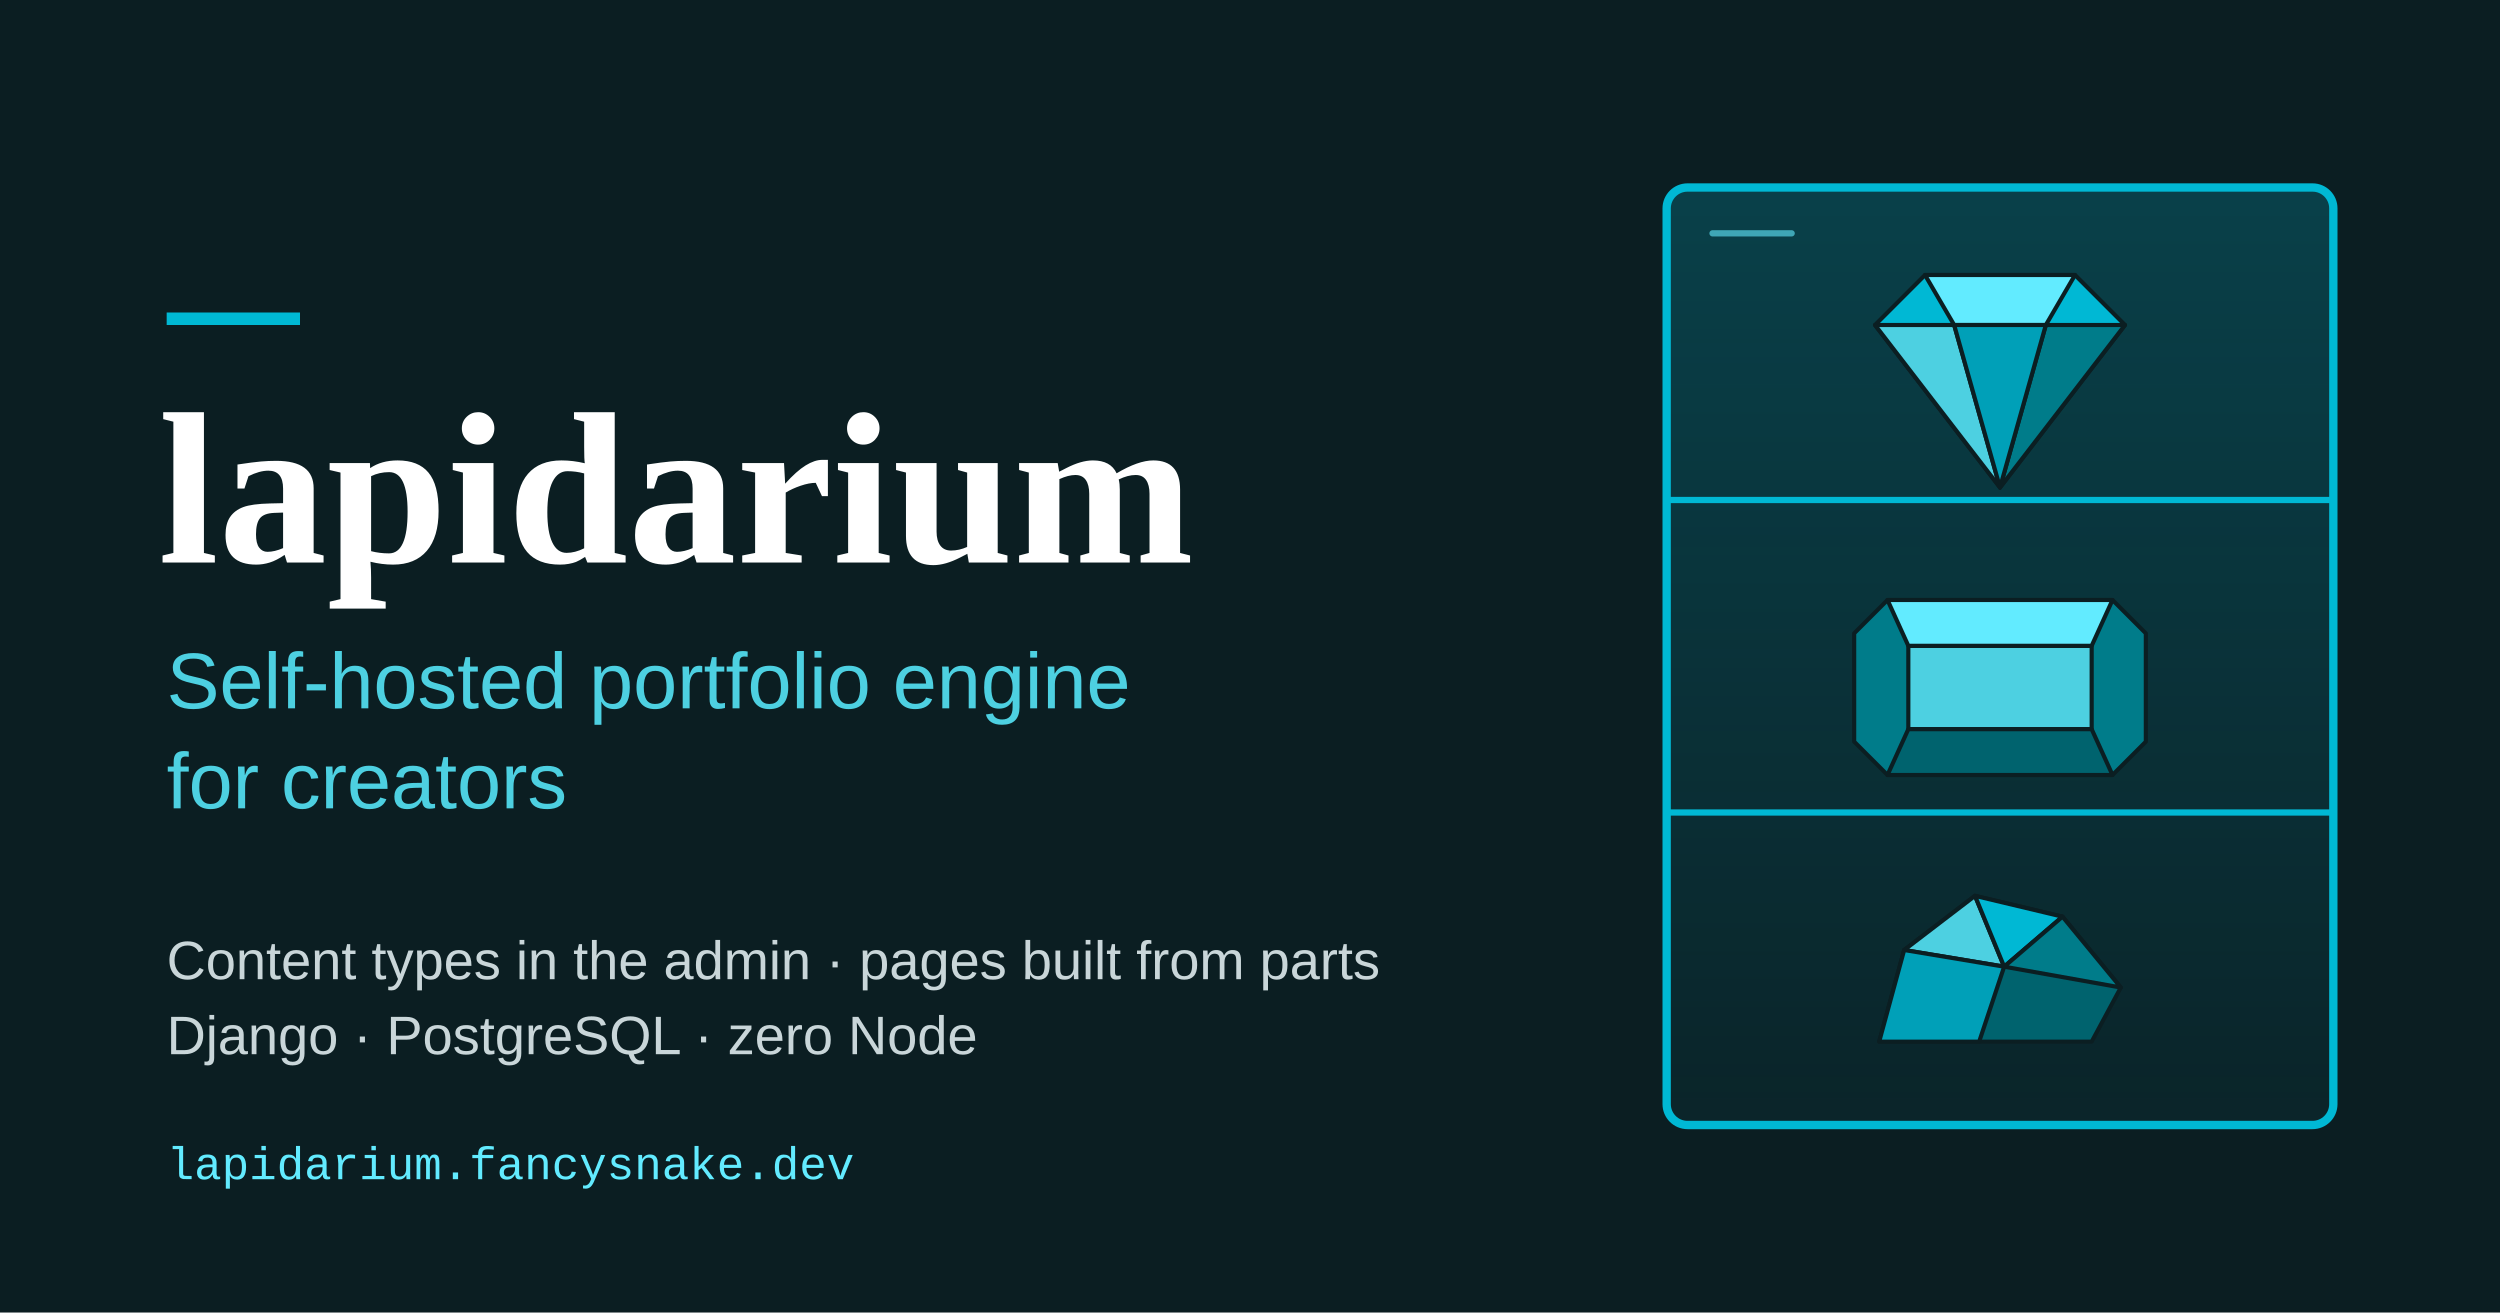
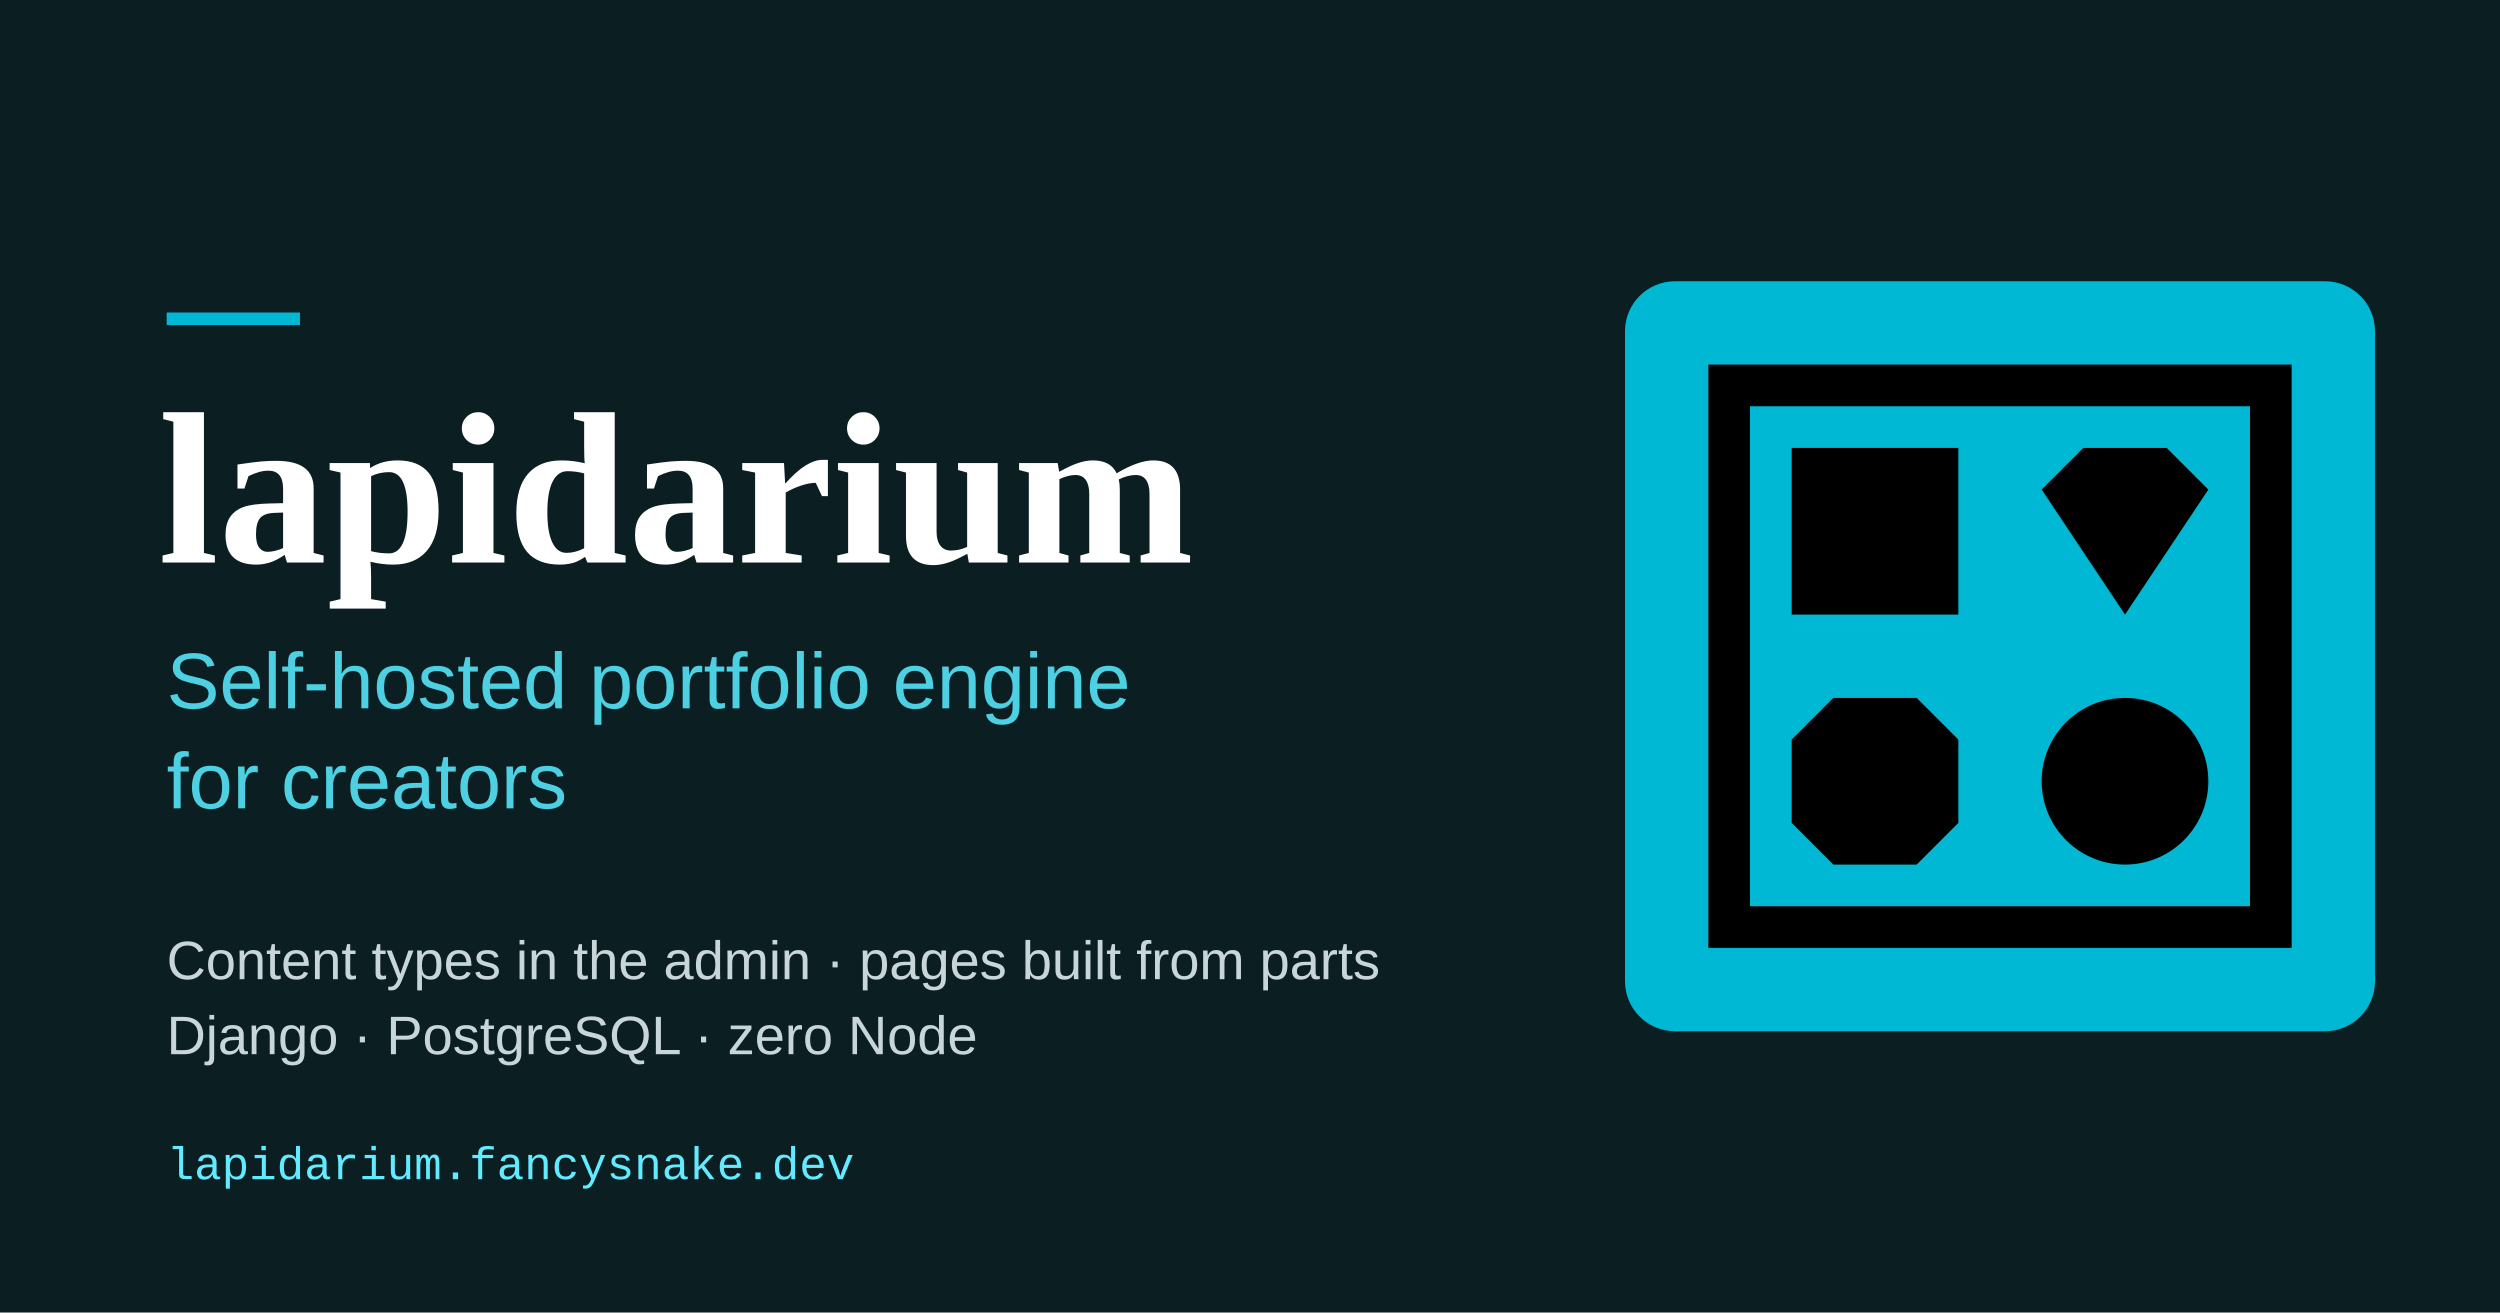
- <svg xmlns="http://www.w3.org/2000/svg" viewBox="0 0 1200 630" width="1200" height="630" role="img" aria-label="lapidarium: self-hosted portfolio engine for creators. Cut stones on the shelves of a cyan-lit display case.">
-   <defs>
-     <linearGradient id="glow" x1="0" y1="0" x2="0" y2="1">
-       <stop offset="0" stop-color="#00b8d4" stop-opacity="0.22" />
-       <stop offset="1" stop-color="#00b8d4" stop-opacity="0.04" />
-     </linearGradient>
-   </defs>
+ <svg xmlns="http://www.w3.org/2000/svg" viewBox="0 0 1200 630" width="1200" height="630" role="img" aria-label="lapidarium: self-hosted portfolio engine for creators. The logo: four cut stones in a frame, on a cyan tile.">
  <rect width="1200" height="630" fill="#0b1e22" />
  <rect x="80" y="150" width="64" height="6" fill="#00b8d4" />
  <text x="76" y="270" font-family="Bitstream Charter, Liberation Serif, serif" font-size="104" font-weight="bold" fill="#ffffff">lapidarium</text>
  <text x="80" y="340" font-family="Liberation Sans, FreeSans, sans-serif" font-size="38" fill="#4dd0e1">Self-hosted portfolio engine</text>
  <text x="80" y="388" font-family="Liberation Sans, FreeSans, sans-serif" font-size="38" fill="#4dd0e1">for creators</text>
  <text x="80" y="470" font-family="Liberation Sans, FreeSans, sans-serif" font-size="26" fill="#c9d6d9">Content types in the admin · pages built from parts</text>
  <text x="80" y="506" font-family="Liberation Sans, FreeSans, sans-serif" font-size="26" fill="#c9d6d9">Django · PostgreSQL · zero Node</text>
  <text x="80" y="566" font-family="Liberation Mono, monospace" font-size="22" fill="#62ebff">lapidarium.fancysnake.dev</text>
-   <g transform="translate(800 90)">
-     <rect x="0" y="0" width="320" height="450" rx="10" fill="url(#glow)" stroke="#00b8d4" stroke-width="4" />
-     <line x1="0" y1="150" x2="320" y2="150" stroke="#00b8d4" stroke-width="3" />
-     <line x1="0" y1="300" x2="320" y2="300" stroke="#00b8d4" stroke-width="3" />
-     <line x1="22" y1="22" x2="60" y2="22" stroke="#62ebff" stroke-width="3" stroke-linecap="round" opacity="0.6" />
-     <g transform="translate(160 92)" stroke="#0b1e22" stroke-width="2" stroke-linejoin="round">
-       <polygon points="-60,-26 -36,-50 36,-50 60,-26 0,52" fill="#00b8d4" />
-       <polygon points="-36,-50 36,-50 22,-26 -22,-26" fill="#62ebff" />
-       <polygon points="-60,-26 -22,-26 0,52" fill="#4dd0e1" />
-       <polygon points="60,-26 22,-26 0,52" fill="#007c8a" />
-       <polygon points="-22,-26 22,-26 0,52" fill="#00a0b8" />
-     </g>
-     <g transform="translate(160 240)" stroke="#0b1e22" stroke-width="2" stroke-linejoin="round">
-       <polygon points="-70,-26 -54,-42 54,-42 70,-26 70,26 54,42 -54,42 -70,26" fill="#007c8a" />
-       <polygon points="-44,-20 44,-20 44,20 -44,20" fill="#4dd0e1" />
-       <polygon points="-54,-42 54,-42 44,-20 -44,-20" fill="#62ebff" />
-       <polygon points="-44,20 44,20 54,42 -54,42" fill="#00636e" />
-     </g>
-     <g transform="translate(160 380)" stroke="#0b1e22" stroke-width="2" stroke-linejoin="round">
-       <polygon points="-58,30 -46,-14 -12,-40 30,-30 58,4 44,30" fill="#00636e" />
-       <polygon points="-46,-14 -12,-40 2,-6" fill="#4dd0e1" />
-       <polygon points="-12,-40 30,-30 2,-6" fill="#00b8d4" />
-       <polygon points="30,-30 58,4 2,-6" fill="#007c8a" />
-       <polygon points="-58,30 -46,-14 2,-6 -10,30" fill="#00a0b8" />
-     </g>
+   <rect x="780" y="135" width="360" height="360" rx="24" fill="#00b8d4" />
+   <g transform="translate(800 155) scale(0.3125)" fill="#000000">
+     <path fill-rule="evenodd" d="M64 64H960V960H64Z M128 128V896H896V128Z" />
+     <rect x="192" y="192" width="256" height="256" />
+     <polygon points="640,192 768,192 832,256 704,448 576,256" />
+     <polygon points="256,576 384,576 448,640 448,768 384,832 256,832 192,768 192,640" />
+     <circle cx="704" cy="704" r="128" />
  </g>
</svg>
